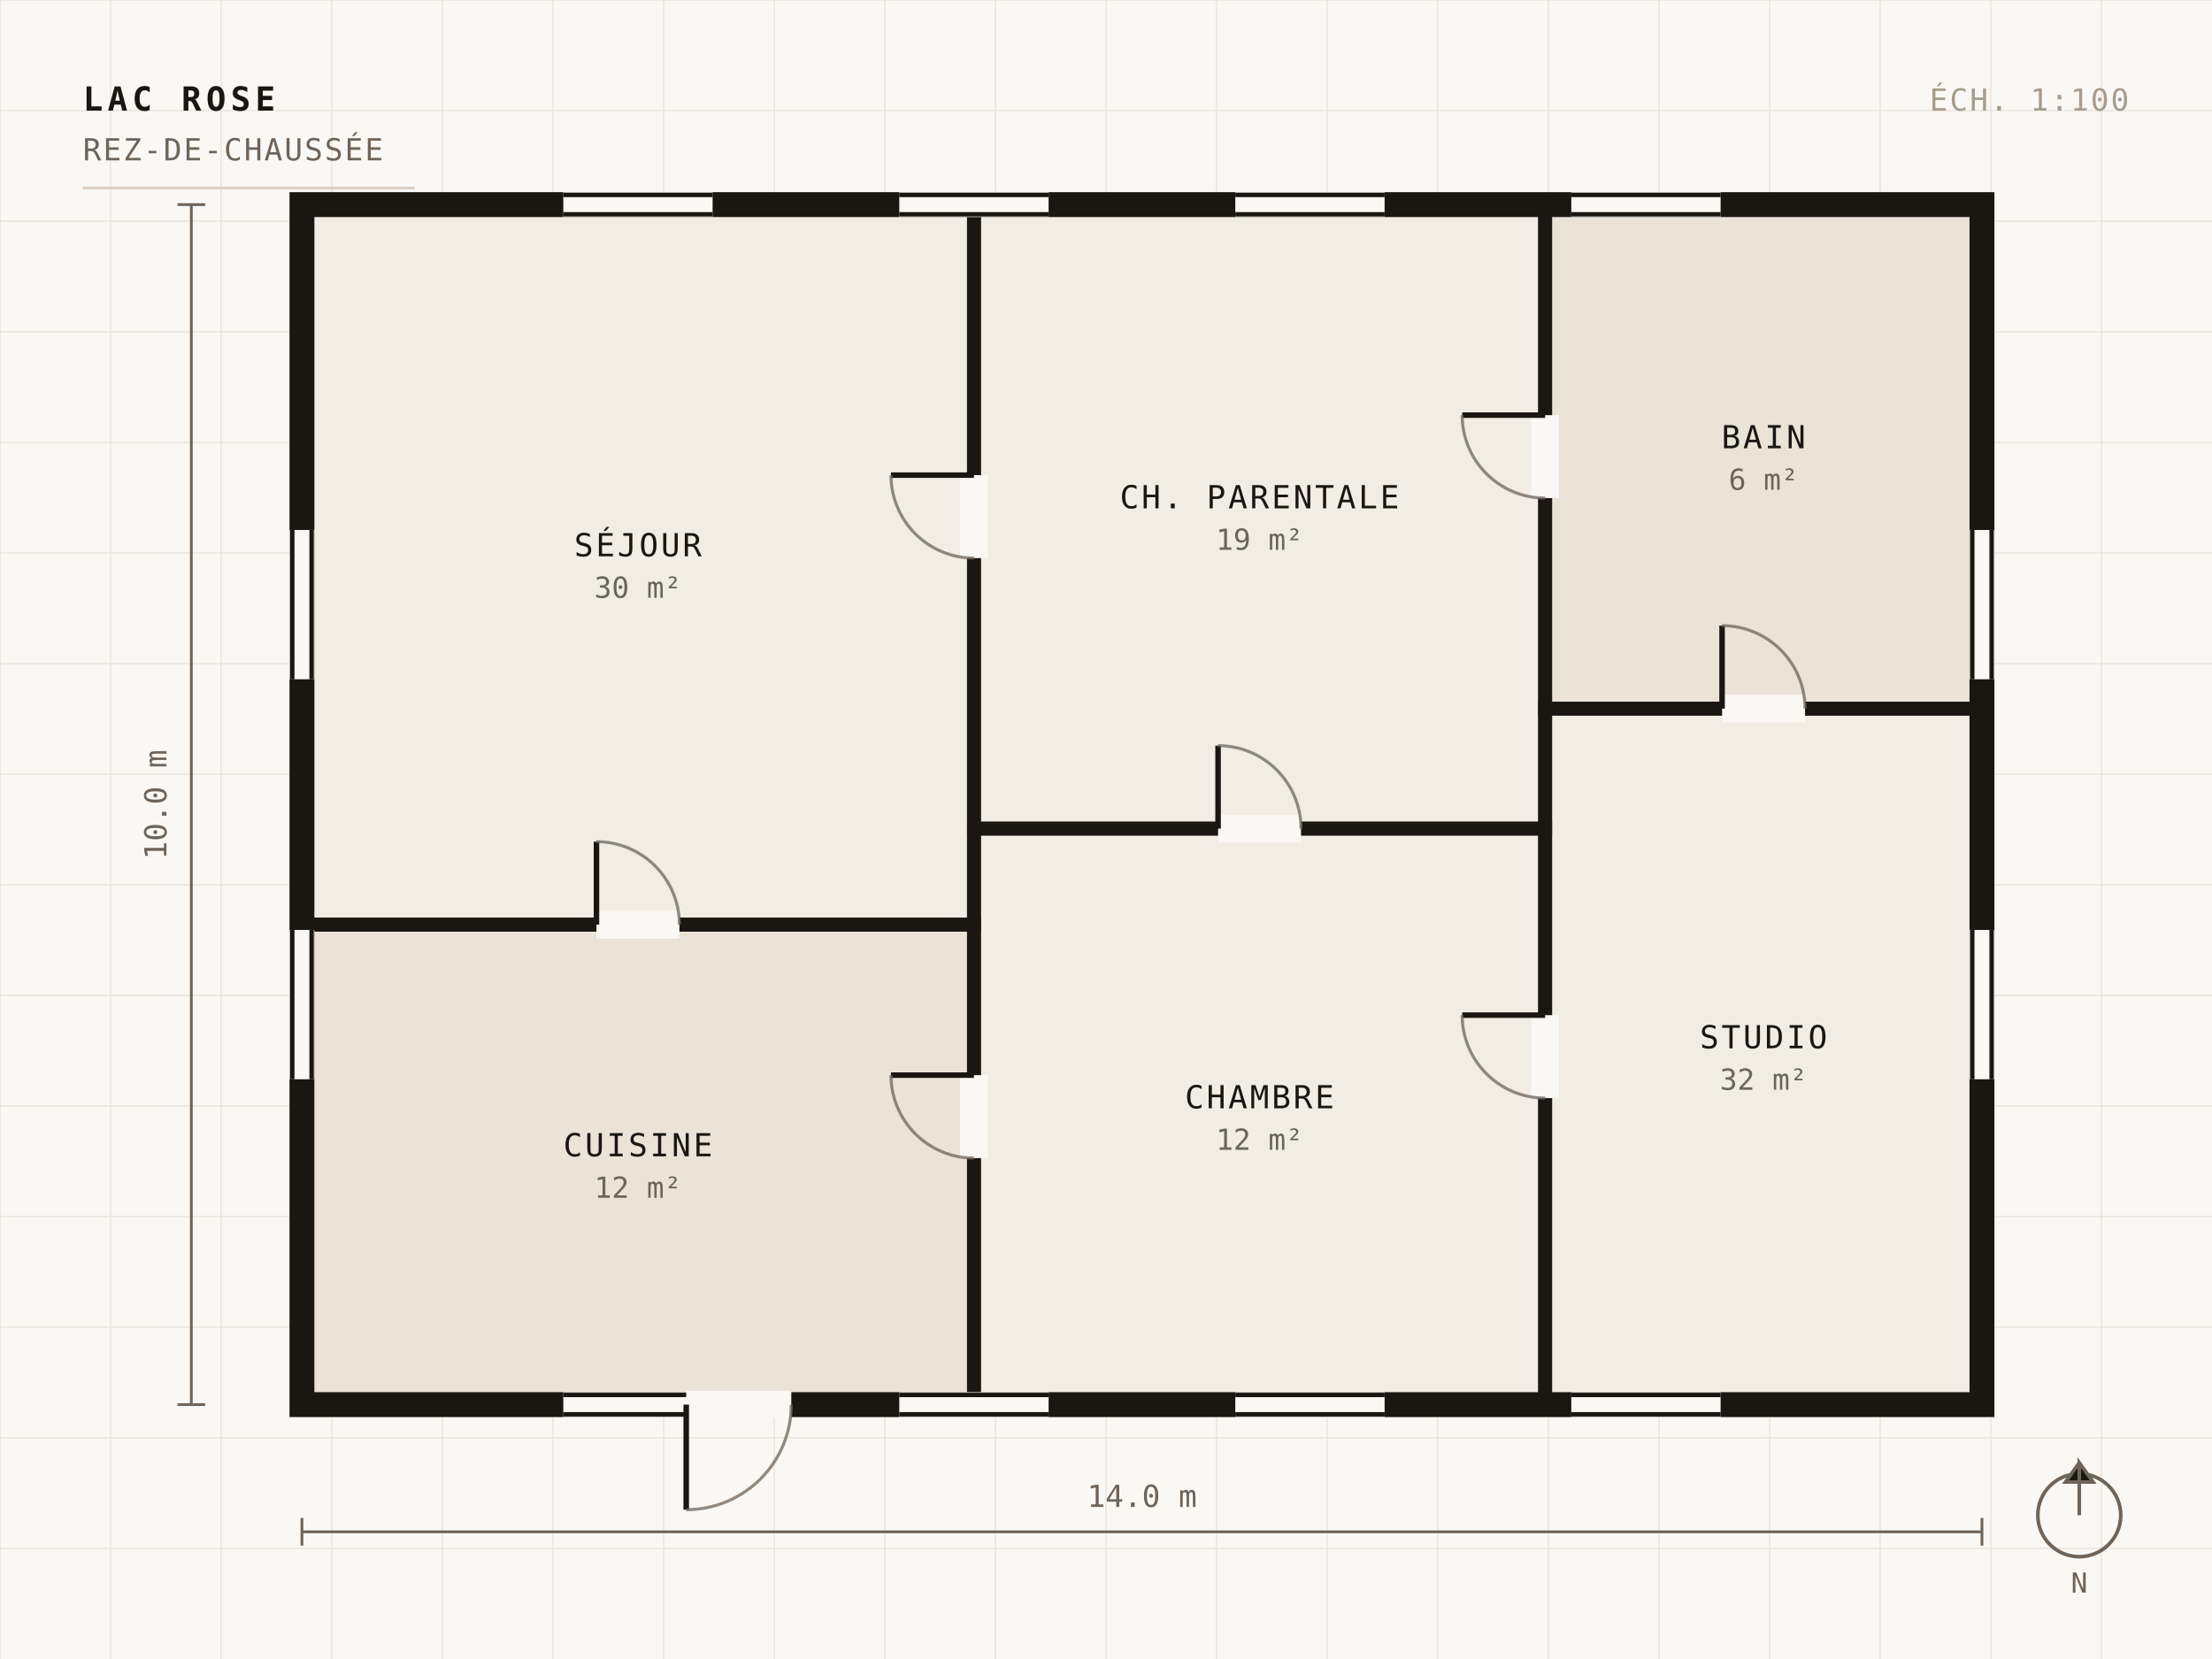
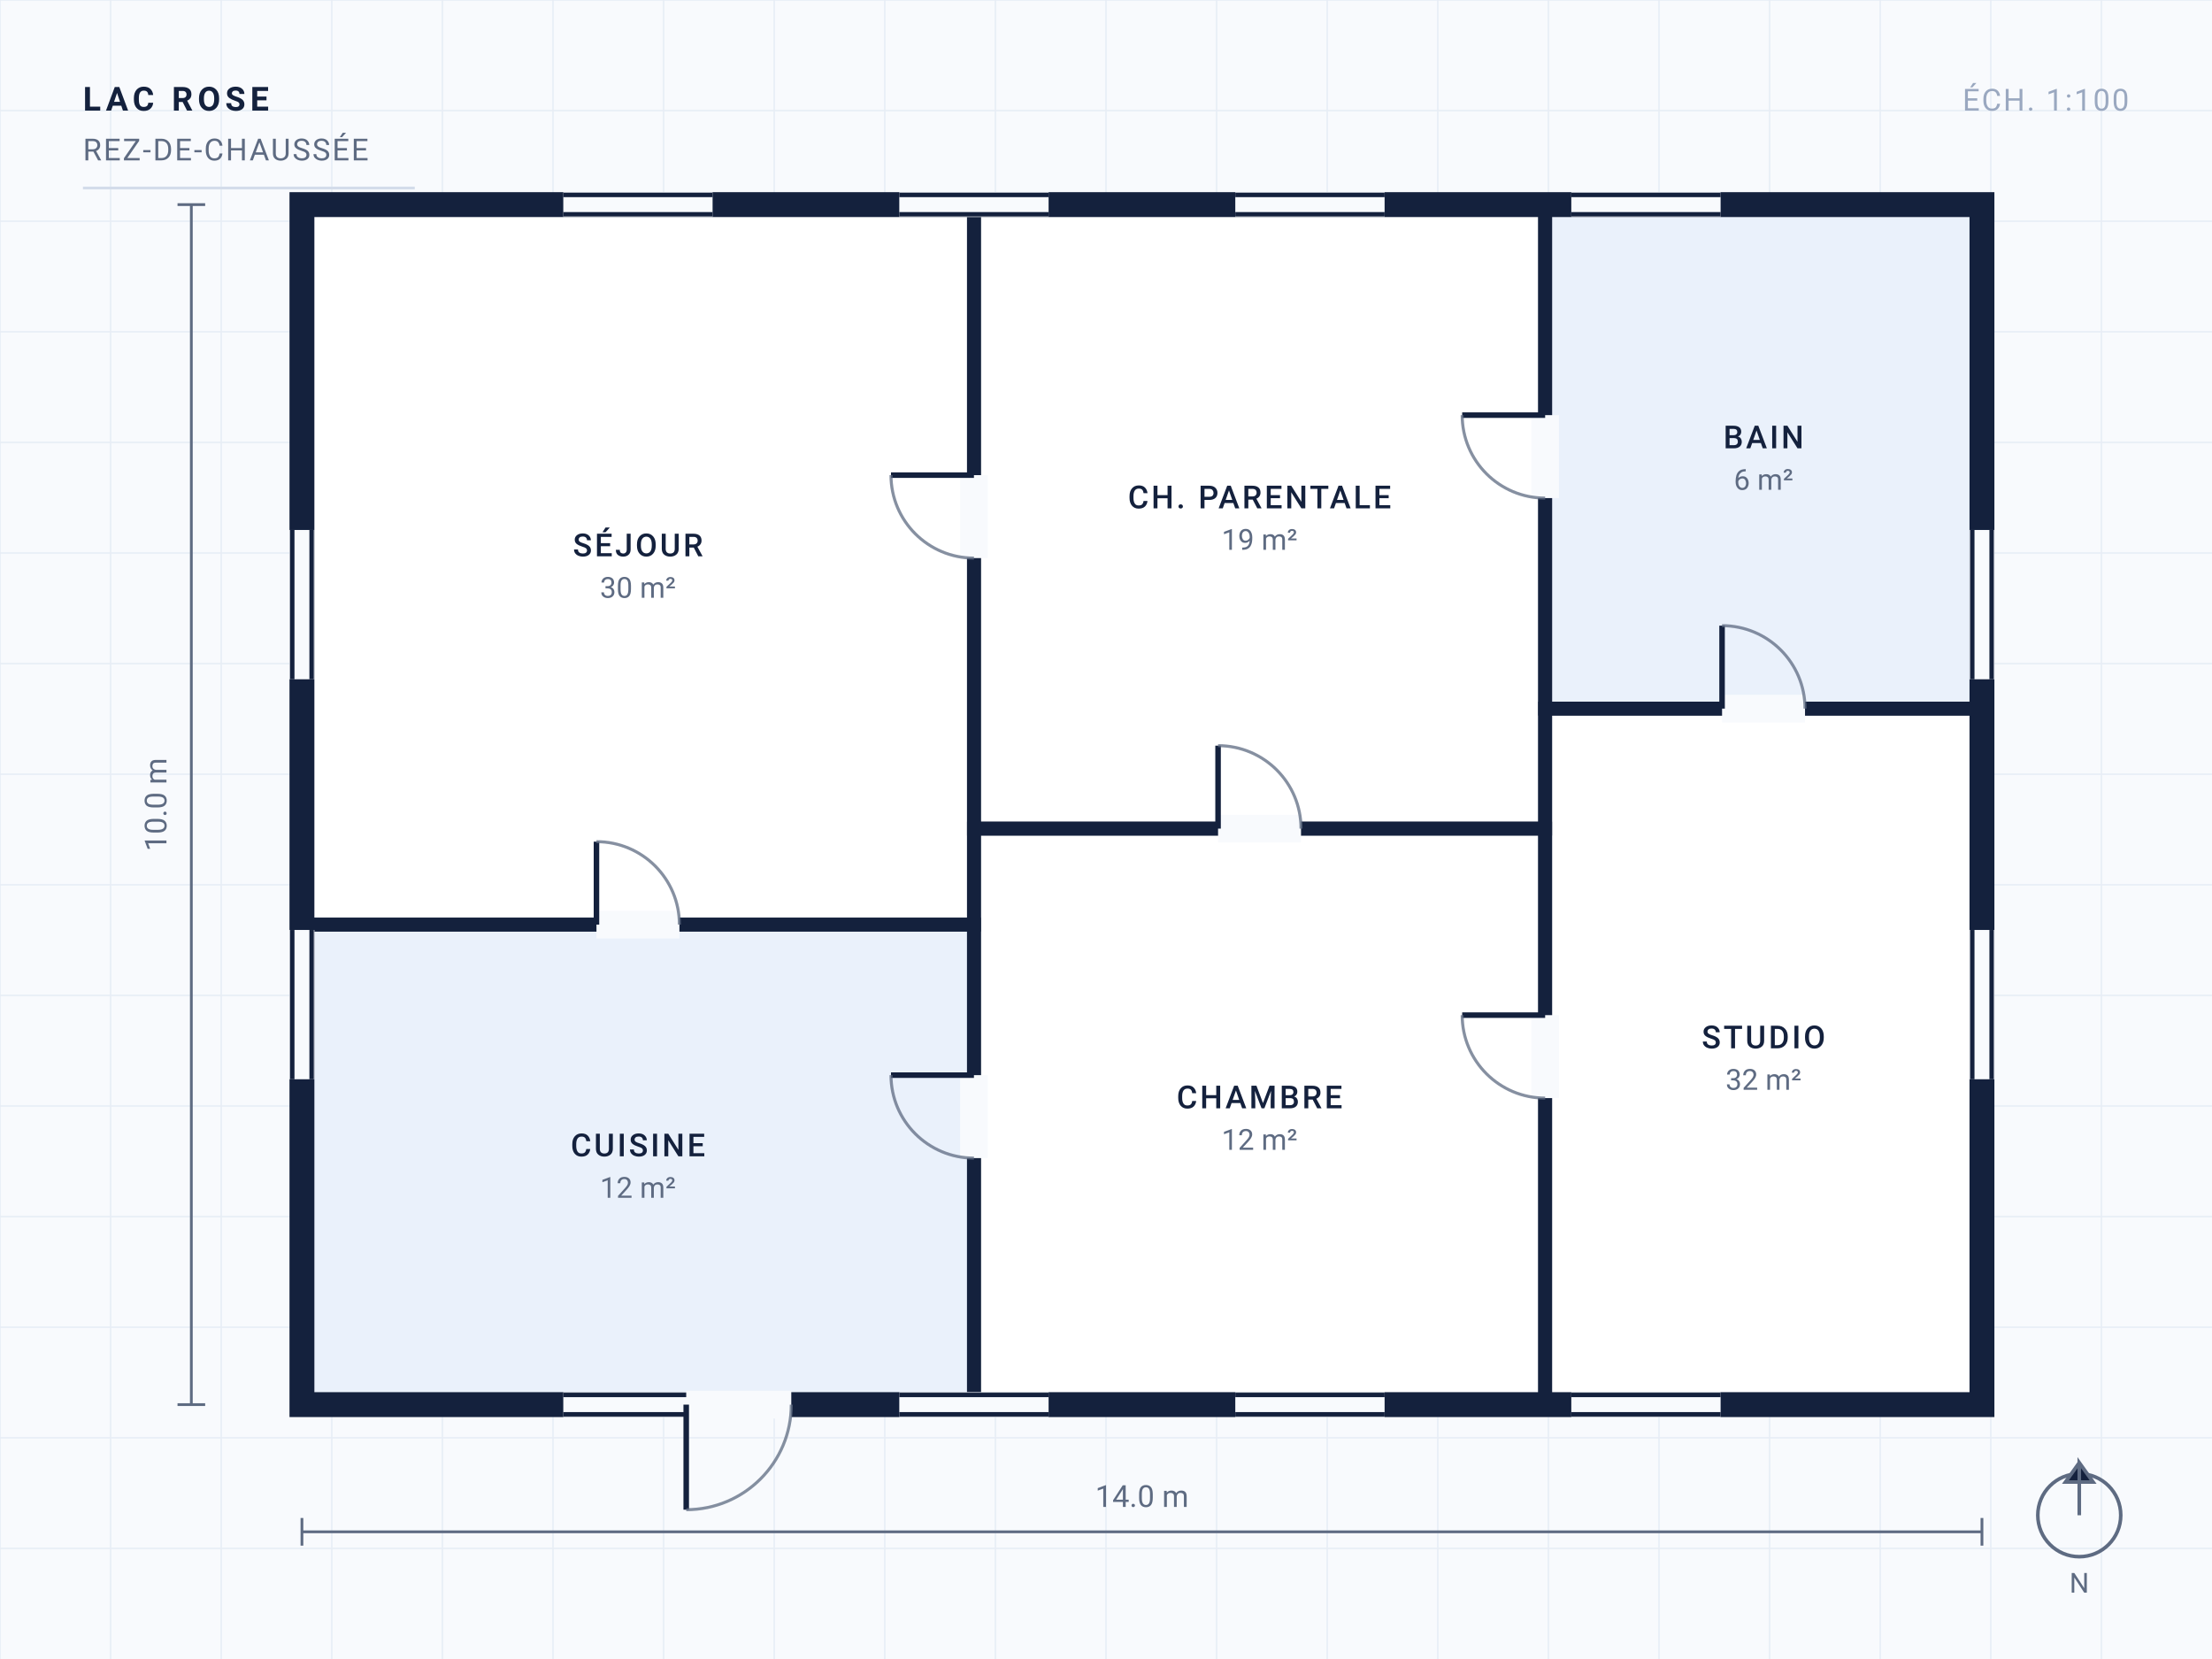
<svg xmlns="http://www.w3.org/2000/svg" viewBox="0 0 800 600" role="img" aria-label="Plan du rez-de-chaussée, modèle Lac Rose">
  <defs>
    <pattern id="hach" width="9" height="9" patternUnits="userSpaceOnUse" patternTransform="rotate(45)">
-       <path d="M0 0v9" stroke="#A79C8D" stroke-width="1" opacity=".55" />
+       <path d="M0 0v9" stroke="#9AA8C0" stroke-width="1" opacity=".55" />
    </pattern>
  </defs>
-   <rect width="800" height="600" fill="#FAF8F4" />
-   <g stroke="#D8D0C4" stroke-width=".5" opacity=".45">
+   <rect width="800" height="600" fill="#F8FAFD" />
+   <g stroke="#D3DCEA" stroke-width=".5" opacity=".45">
    <path d="M0 0V600" />
    <path d="M40 0V600" />
    <path d="M80 0V600" />
    <path d="M120 0V600" />
    <path d="M160 0V600" />
    <path d="M200 0V600" />
    <path d="M240 0V600" />
    <path d="M280 0V600" />
    <path d="M320 0V600" />
    <path d="M360 0V600" />
    <path d="M400 0V600" />
    <path d="M440 0V600" />
    <path d="M480 0V600" />
    <path d="M520 0V600" />
    <path d="M560 0V600" />
    <path d="M600 0V600" />
    <path d="M640 0V600" />
    <path d="M680 0V600" />
    <path d="M720 0V600" />
    <path d="M760 0V600" />
    <path d="M0 0H800" />
    <path d="M0 40H800" />
    <path d="M0 80H800" />
    <path d="M0 120H800" />
    <path d="M0 160H800" />
    <path d="M0 200H800" />
    <path d="M0 240H800" />
    <path d="M0 280H800" />
    <path d="M0 320H800" />
    <path d="M0 360H800" />
    <path d="M0 400H800" />
    <path d="M0 440H800" />
    <path d="M0 480H800" />
    <path d="M0 520H800" />
    <path d="M0 560H800" />
  </g>
-   <rect x="109.2" y="74.0" width="243.04" height="260.4" fill="#F2EDE4" />
-   <rect x="109.2" y="334.4" width="243.04" height="173.6" fill="#EAE3D6" />
-   <rect x="352.24" y="74.0" width="206.58" height="225.68" fill="#F2EDE4" />
-   <rect x="352.24" y="299.68" width="206.58" height="208.32" fill="#F2EDE4" />
-   <rect x="558.82" y="74.0" width="157.98" height="182.28" fill="#EAE3D6" />
-   <rect x="558.82" y="256.28" width="157.98" height="251.72" fill="#F2EDE4" />
-   <g stroke="#1A1713" stroke-linecap="square">
+   <rect x="109.2" y="74.0" width="243.04" height="260.4" fill="#FFFFFF" />
+   <rect x="109.2" y="334.4" width="243.04" height="173.6" fill="#EAF1FB" />
+   <rect x="352.24" y="74.0" width="206.58" height="225.68" fill="#FFFFFF" />
+   <rect x="352.24" y="299.68" width="206.58" height="208.32" fill="#FFFFFF" />
+   <rect x="558.82" y="74.0" width="157.98" height="182.28" fill="#EAF1FB" />
+   <rect x="558.82" y="256.28" width="157.98" height="251.72" fill="#FFFFFF" />
+   <g stroke="#14213D" stroke-linecap="square">
    <rect x="109.2" y="74.0" width="243.04" height="260.4" fill="none" stroke-width="5.0" />
    <rect x="109.2" y="334.4" width="243.04" height="173.6" fill="none" stroke-width="5.0" />
    <rect x="352.24" y="74.0" width="206.58" height="225.68" fill="none" stroke-width="5.0" />
    <rect x="352.24" y="299.68" width="206.58" height="208.32" fill="none" stroke-width="5.0" />
    <rect x="558.82" y="74.0" width="157.98" height="182.28" fill="none" stroke-width="5.0" />
    <rect x="558.82" y="256.28" width="157.98" height="251.72" fill="none" stroke-width="5.0" />
  </g>
-   <rect x="109.2" y="74.0" width="607.6" height="434.0" fill="none" stroke="#1A1713" stroke-width="9.0" />
-   <rect x="203.72" y="69.5" width="54" height="9.0" fill="#FAF8F4" />
-   <path d="M203.72 70.5h54M203.72 77.5h54" stroke="#1A1713" stroke-width="1.6" />
-   <rect x="203.72" y="503.5" width="54" height="9.0" fill="#FAF8F4" />
-   <path d="M203.72 504.5h54M203.72 511.5h54" stroke="#1A1713" stroke-width="1.6" />
-   <rect x="325.24" y="69.5" width="54" height="9.0" fill="#FAF8F4" />
-   <path d="M325.24 70.5h54M325.24 77.5h54" stroke="#1A1713" stroke-width="1.6" />
-   <rect x="325.24" y="503.5" width="54" height="9.0" fill="#FAF8F4" />
-   <path d="M325.24 504.5h54M325.24 511.5h54" stroke="#1A1713" stroke-width="1.6" />
-   <rect x="446.76" y="69.5" width="54" height="9.0" fill="#FAF8F4" />
-   <path d="M446.76 70.5h54M446.76 77.5h54" stroke="#1A1713" stroke-width="1.6" />
-   <rect x="446.76" y="503.5" width="54" height="9.0" fill="#FAF8F4" />
-   <path d="M446.76 504.5h54M446.76 511.5h54" stroke="#1A1713" stroke-width="1.6" />
-   <rect x="568.28" y="69.5" width="54" height="9.0" fill="#FAF8F4" />
-   <path d="M568.28 70.5h54M568.28 77.5h54" stroke="#1A1713" stroke-width="1.6" />
-   <rect x="568.28" y="503.5" width="54" height="9.0" fill="#FAF8F4" />
-   <path d="M568.28 504.5h54M568.28 511.5h54" stroke="#1A1713" stroke-width="1.6" />
-   <rect x="104.7" y="191.67" width="9.0" height="54" fill="#FAF8F4" />
-   <path d="M105.7 191.67v54M112.7 191.67v54" stroke="#1A1713" stroke-width="1.6" />
-   <rect x="712.3" y="191.67" width="9.0" height="54" fill="#FAF8F4" />
-   <path d="M713.3 191.67v54M720.3 191.67v54" stroke="#1A1713" stroke-width="1.6" />
-   <rect x="104.7" y="336.33" width="9.0" height="54" fill="#FAF8F4" />
-   <path d="M105.7 336.33v54M112.7 336.33v54" stroke="#1A1713" stroke-width="1.6" />
-   <rect x="712.3" y="336.33" width="9.0" height="54" fill="#FAF8F4" />
-   <path d="M713.3 336.33v54M720.3 336.33v54" stroke="#1A1713" stroke-width="1.6" />
-   <rect x="215.72" y="329.4" width="30" height="10.0" fill="#FAF8F4" />
-   <path d="M215.72 304.4 v30" stroke="#1A1713" stroke-width="2" />
-   <path d="M215.72 304.4 a30 30 0 0 1 30 30" fill="none" stroke="#6E6459" stroke-width="1.1" opacity=".75" />
-   <rect x="347.24" y="171.84" width="10.0" height="30" fill="#FAF8F4" />
-   <path d="M322.24 171.84 h30" stroke="#1A1713" stroke-width="2" />
-   <path d="M322.24 171.84 a30 30 0 0 0 30 30" fill="none" stroke="#6E6459" stroke-width="1.1" opacity=".75" />
-   <rect x="347.24" y="388.84" width="10.0" height="30" fill="#FAF8F4" />
-   <path d="M322.24 388.84 h30" stroke="#1A1713" stroke-width="2" />
-   <path d="M322.24 388.84 a30 30 0 0 0 30 30" fill="none" stroke="#6E6459" stroke-width="1.1" opacity=".75" />
-   <rect x="440.53" y="294.68" width="30" height="10.0" fill="#FAF8F4" />
-   <path d="M440.53 269.68 v30" stroke="#1A1713" stroke-width="2" />
-   <path d="M440.53 269.68 a30 30 0 0 1 30 30" fill="none" stroke="#6E6459" stroke-width="1.1" opacity=".75" />
-   <rect x="553.82" y="150.14" width="10.0" height="30" fill="#FAF8F4" />
-   <path d="M528.82 150.14 h30" stroke="#1A1713" stroke-width="2" />
-   <path d="M528.82 150.14 a30 30 0 0 0 30 30" fill="none" stroke="#6E6459" stroke-width="1.1" opacity=".75" />
-   <rect x="553.82" y="367.14" width="10.0" height="30" fill="#FAF8F4" />
-   <path d="M528.82 367.14 h30" stroke="#1A1713" stroke-width="2" />
-   <path d="M528.82 367.14 a30 30 0 0 0 30 30" fill="none" stroke="#6E6459" stroke-width="1.1" opacity=".75" />
-   <rect x="622.81" y="251.28" width="30" height="10.0" fill="#FAF8F4" />
-   <path d="M622.81 226.28 v30" stroke="#1A1713" stroke-width="2" />
-   <path d="M622.81 226.28 a30 30 0 0 1 30 30" fill="none" stroke="#6E6459" stroke-width="1.1" opacity=".75" />
-   <rect x="248.18" y="503.0" width="38" height="10.0" fill="#FAF8F4" />
-   <path d="M248.18 546.0 v-38" stroke="#1A1713" stroke-width="2" />
-   <path d="M248.18 546.0 a38 38 0 0 0 38 -38" fill="none" stroke="#6E6459" stroke-width="1.1" opacity=".75" />
-   <text x="230.72" y="201.2" text-anchor="middle" font-family="'IBM Plex Mono','SFMono-Regular',Menlo,monospace" font-size="11.5" font-weight="500" fill="#1A1713" letter-spacing=".08em">SÉJOUR</text>
-   <text x="230.72" y="216.2" text-anchor="middle" font-family="'IBM Plex Mono','SFMono-Regular',Menlo,monospace" font-size="10.5" fill="#6E6459">30 m²</text>
-   <text x="230.72" y="418.2" text-anchor="middle" font-family="'IBM Plex Mono','SFMono-Regular',Menlo,monospace" font-size="11.5" font-weight="500" fill="#1A1713" letter-spacing=".08em">CUISINE</text>
-   <text x="230.72" y="433.2" text-anchor="middle" font-family="'IBM Plex Mono','SFMono-Regular',Menlo,monospace" font-size="10.5" fill="#6E6459">12 m²</text>
-   <text x="455.53" y="183.84" text-anchor="middle" font-family="'IBM Plex Mono','SFMono-Regular',Menlo,monospace" font-size="11.5" font-weight="500" fill="#1A1713" letter-spacing=".08em">CH. PARENTALE</text>
-   <text x="455.53" y="198.84" text-anchor="middle" font-family="'IBM Plex Mono','SFMono-Regular',Menlo,monospace" font-size="10.5" fill="#6E6459">19 m²</text>
-   <text x="455.53" y="400.84" text-anchor="middle" font-family="'IBM Plex Mono','SFMono-Regular',Menlo,monospace" font-size="11.5" font-weight="500" fill="#1A1713" letter-spacing=".08em">CHAMBRE</text>
-   <text x="455.53" y="415.84" text-anchor="middle" font-family="'IBM Plex Mono','SFMono-Regular',Menlo,monospace" font-size="10.5" fill="#6E6459">12 m²</text>
-   <text x="637.81" y="162.14" text-anchor="middle" font-family="'IBM Plex Mono','SFMono-Regular',Menlo,monospace" font-size="11.5" font-weight="500" fill="#1A1713" letter-spacing=".08em">BAIN</text>
-   <text x="637.81" y="177.14" text-anchor="middle" font-family="'IBM Plex Mono','SFMono-Regular',Menlo,monospace" font-size="10.5" fill="#6E6459">6 m²</text>
-   <text x="637.81" y="379.14" text-anchor="middle" font-family="'IBM Plex Mono','SFMono-Regular',Menlo,monospace" font-size="11.5" font-weight="500" fill="#1A1713" letter-spacing=".08em">STUDIO</text>
-   <text x="637.81" y="394.14" text-anchor="middle" font-family="'IBM Plex Mono','SFMono-Regular',Menlo,monospace" font-size="10.5" fill="#6E6459">32 m²</text>
-   <g stroke="#6E6459" stroke-width="1" fill="none">
+   <rect x="109.2" y="74.0" width="607.6" height="434.0" fill="none" stroke="#14213D" stroke-width="9.0" />
+   <rect x="203.72" y="69.5" width="54" height="9.0" fill="#F8FAFD" />
+   <path d="M203.72 70.5h54M203.72 77.5h54" stroke="#14213D" stroke-width="1.6" />
+   <rect x="203.72" y="503.5" width="54" height="9.0" fill="#F8FAFD" />
+   <path d="M203.72 504.5h54M203.72 511.5h54" stroke="#14213D" stroke-width="1.6" />
+   <rect x="325.24" y="69.5" width="54" height="9.0" fill="#F8FAFD" />
+   <path d="M325.24 70.5h54M325.24 77.5h54" stroke="#14213D" stroke-width="1.6" />
+   <rect x="325.24" y="503.5" width="54" height="9.0" fill="#F8FAFD" />
+   <path d="M325.24 504.5h54M325.24 511.5h54" stroke="#14213D" stroke-width="1.6" />
+   <rect x="446.76" y="69.5" width="54" height="9.0" fill="#F8FAFD" />
+   <path d="M446.76 70.5h54M446.76 77.5h54" stroke="#14213D" stroke-width="1.6" />
+   <rect x="446.76" y="503.5" width="54" height="9.0" fill="#F8FAFD" />
+   <path d="M446.76 504.5h54M446.76 511.5h54" stroke="#14213D" stroke-width="1.6" />
+   <rect x="568.28" y="69.5" width="54" height="9.0" fill="#F8FAFD" />
+   <path d="M568.28 70.5h54M568.28 77.5h54" stroke="#14213D" stroke-width="1.6" />
+   <rect x="568.28" y="503.5" width="54" height="9.0" fill="#F8FAFD" />
+   <path d="M568.28 504.5h54M568.28 511.5h54" stroke="#14213D" stroke-width="1.6" />
+   <rect x="104.7" y="191.67" width="9.0" height="54" fill="#F8FAFD" />
+   <path d="M105.7 191.67v54M112.7 191.67v54" stroke="#14213D" stroke-width="1.6" />
+   <rect x="712.3" y="191.67" width="9.0" height="54" fill="#F8FAFD" />
+   <path d="M713.3 191.67v54M720.3 191.67v54" stroke="#14213D" stroke-width="1.6" />
+   <rect x="104.7" y="336.33" width="9.0" height="54" fill="#F8FAFD" />
+   <path d="M105.7 336.33v54M112.7 336.33v54" stroke="#14213D" stroke-width="1.6" />
+   <rect x="712.3" y="336.33" width="9.0" height="54" fill="#F8FAFD" />
+   <path d="M713.3 336.33v54M720.3 336.33v54" stroke="#14213D" stroke-width="1.6" />
+   <rect x="215.72" y="329.4" width="30" height="10.0" fill="#F8FAFD" />
+   <path d="M215.72 304.4 v30" stroke="#14213D" stroke-width="2" />
+   <path d="M215.72 304.4 a30 30 0 0 1 30 30" fill="none" stroke="#5E6B82" stroke-width="1.1" opacity=".75" />
+   <rect x="347.24" y="171.84" width="10.0" height="30" fill="#F8FAFD" />
+   <path d="M322.24 171.84 h30" stroke="#14213D" stroke-width="2" />
+   <path d="M322.24 171.84 a30 30 0 0 0 30 30" fill="none" stroke="#5E6B82" stroke-width="1.1" opacity=".75" />
+   <rect x="347.24" y="388.84" width="10.0" height="30" fill="#F8FAFD" />
+   <path d="M322.24 388.84 h30" stroke="#14213D" stroke-width="2" />
+   <path d="M322.24 388.84 a30 30 0 0 0 30 30" fill="none" stroke="#5E6B82" stroke-width="1.1" opacity=".75" />
+   <rect x="440.53" y="294.68" width="30" height="10.0" fill="#F8FAFD" />
+   <path d="M440.53 269.68 v30" stroke="#14213D" stroke-width="2" />
+   <path d="M440.53 269.68 a30 30 0 0 1 30 30" fill="none" stroke="#5E6B82" stroke-width="1.1" opacity=".75" />
+   <rect x="553.82" y="150.14" width="10.0" height="30" fill="#F8FAFD" />
+   <path d="M528.82 150.14 h30" stroke="#14213D" stroke-width="2" />
+   <path d="M528.82 150.14 a30 30 0 0 0 30 30" fill="none" stroke="#5E6B82" stroke-width="1.1" opacity=".75" />
+   <rect x="553.82" y="367.14" width="10.0" height="30" fill="#F8FAFD" />
+   <path d="M528.82 367.14 h30" stroke="#14213D" stroke-width="2" />
+   <path d="M528.82 367.14 a30 30 0 0 0 30 30" fill="none" stroke="#5E6B82" stroke-width="1.1" opacity=".75" />
+   <rect x="622.81" y="251.28" width="30" height="10.0" fill="#F8FAFD" />
+   <path d="M622.81 226.28 v30" stroke="#14213D" stroke-width="2" />
+   <path d="M622.81 226.28 a30 30 0 0 1 30 30" fill="none" stroke="#5E6B82" stroke-width="1.1" opacity=".75" />
+   <rect x="248.18" y="503.0" width="38" height="10.0" fill="#F8FAFD" />
+   <path d="M248.18 546.0 v-38" stroke="#14213D" stroke-width="2" />
+   <path d="M248.18 546.0 a38 38 0 0 0 38 -38" fill="none" stroke="#5E6B82" stroke-width="1.1" opacity=".75" />
+   <text x="230.72" y="201.2" text-anchor="middle" font-family="Figtree,system-ui,-apple-system,'Segoe UI',Roboto,Helvetica,Arial,sans-serif" font-size="11.5" font-weight="500" fill="#14213D" letter-spacing=".08em">SÉJOUR</text>
+   <text x="230.72" y="216.2" text-anchor="middle" font-family="Figtree,system-ui,-apple-system,'Segoe UI',Roboto,Helvetica,Arial,sans-serif" font-size="10.5" fill="#5E6B82">30 m²</text>
+   <text x="230.72" y="418.2" text-anchor="middle" font-family="Figtree,system-ui,-apple-system,'Segoe UI',Roboto,Helvetica,Arial,sans-serif" font-size="11.5" font-weight="500" fill="#14213D" letter-spacing=".08em">CUISINE</text>
+   <text x="230.72" y="433.2" text-anchor="middle" font-family="Figtree,system-ui,-apple-system,'Segoe UI',Roboto,Helvetica,Arial,sans-serif" font-size="10.5" fill="#5E6B82">12 m²</text>
+   <text x="455.53" y="183.84" text-anchor="middle" font-family="Figtree,system-ui,-apple-system,'Segoe UI',Roboto,Helvetica,Arial,sans-serif" font-size="11.5" font-weight="500" fill="#14213D" letter-spacing=".08em">CH. PARENTALE</text>
+   <text x="455.53" y="198.84" text-anchor="middle" font-family="Figtree,system-ui,-apple-system,'Segoe UI',Roboto,Helvetica,Arial,sans-serif" font-size="10.5" fill="#5E6B82">19 m²</text>
+   <text x="455.53" y="400.84" text-anchor="middle" font-family="Figtree,system-ui,-apple-system,'Segoe UI',Roboto,Helvetica,Arial,sans-serif" font-size="11.5" font-weight="500" fill="#14213D" letter-spacing=".08em">CHAMBRE</text>
+   <text x="455.53" y="415.84" text-anchor="middle" font-family="Figtree,system-ui,-apple-system,'Segoe UI',Roboto,Helvetica,Arial,sans-serif" font-size="10.5" fill="#5E6B82">12 m²</text>
+   <text x="637.81" y="162.14" text-anchor="middle" font-family="Figtree,system-ui,-apple-system,'Segoe UI',Roboto,Helvetica,Arial,sans-serif" font-size="11.5" font-weight="500" fill="#14213D" letter-spacing=".08em">BAIN</text>
+   <text x="637.81" y="177.14" text-anchor="middle" font-family="Figtree,system-ui,-apple-system,'Segoe UI',Roboto,Helvetica,Arial,sans-serif" font-size="10.5" fill="#5E6B82">6 m²</text>
+   <text x="637.81" y="379.14" text-anchor="middle" font-family="Figtree,system-ui,-apple-system,'Segoe UI',Roboto,Helvetica,Arial,sans-serif" font-size="11.5" font-weight="500" fill="#14213D" letter-spacing=".08em">STUDIO</text>
+   <text x="637.81" y="394.14" text-anchor="middle" font-family="Figtree,system-ui,-apple-system,'Segoe UI',Roboto,Helvetica,Arial,sans-serif" font-size="10.5" fill="#5E6B82">32 m²</text>
+   <g stroke="#5E6B82" stroke-width="1" fill="none">
    <path d="M109.2 554.0h607.6" />
    <path d="M109.2 549.0v10M716.8 549.0v10" />
  </g>
-   <text x="413.0" y="545.0" text-anchor="middle" font-family="'IBM Plex Mono','SFMono-Regular',Menlo,monospace" font-size="11" fill="#6E6459">14.0 m</text>
-   <g stroke="#6E6459" stroke-width="1" fill="none">
+   <text x="413.0" y="545.0" text-anchor="middle" font-family="Figtree,system-ui,-apple-system,'Segoe UI',Roboto,Helvetica,Arial,sans-serif" font-size="11" fill="#5E6B82">14.0 m</text>
+   <g stroke="#5E6B82" stroke-width="1" fill="none">
    <path d="M69.2 74.0v434.0" />
    <path d="M64.2 74.0h10M64.2 508.0h10" />
  </g>
-   <text x="60.2" y="291.0" text-anchor="middle" font-family="'IBM Plex Mono','SFMono-Regular',Menlo,monospace" font-size="11" fill="#6E6459" transform="rotate(-90 60.2 291.0)">10.0 m</text>
-   <text x="30" y="40" font-family="'IBM Plex Mono','SFMono-Regular',Menlo,monospace" font-size="12" font-weight="600" fill="#1A1713" letter-spacing=".14em">LAC ROSE</text>
-   <text x="30" y="58" font-family="'IBM Plex Mono','SFMono-Regular',Menlo,monospace" font-size="11" fill="#6E6459" letter-spacing=".06em">REZ-DE-CHAUSSÉE</text>
-   <path d="M30 68h120" stroke="#D8D0C4" stroke-width="1" />
-   <text x="770" y="40" text-anchor="end" font-family="'IBM Plex Mono','SFMono-Regular',Menlo,monospace" font-size="11" fill="#A79C8D" letter-spacing=".06em">ÉCH. 1:100</text>
-   <g stroke="#6E6459" fill="none" stroke-width="1.3">
+   <text x="60.2" y="291.0" text-anchor="middle" font-family="Figtree,system-ui,-apple-system,'Segoe UI',Roboto,Helvetica,Arial,sans-serif" font-size="11" fill="#5E6B82" transform="rotate(-90 60.2 291.0)">10.0 m</text>
+   <text x="30" y="40" font-family="Figtree,system-ui,-apple-system,'Segoe UI',Roboto,Helvetica,Arial,sans-serif" font-size="12" font-weight="600" fill="#14213D" letter-spacing=".14em">LAC ROSE</text>
+   <text x="30" y="58" font-family="Figtree,system-ui,-apple-system,'Segoe UI',Roboto,Helvetica,Arial,sans-serif" font-size="11" fill="#5E6B82" letter-spacing=".06em">REZ-DE-CHAUSSÉE</text>
+   <path d="M30 68h120" stroke="#D3DCEA" stroke-width="1" />
+   <text x="770" y="40" text-anchor="end" font-family="Figtree,system-ui,-apple-system,'Segoe UI',Roboto,Helvetica,Arial,sans-serif" font-size="11" fill="#9AA8C0" letter-spacing=".06em">ÉCH. 1:100</text>
+   <g stroke="#5E6B82" fill="none" stroke-width="1.3">
    <circle cx="752" cy="548" r="15" />
-     <path d="M752 548v-19l5 7h-10l5-7" fill="#1A1713" />
+     <path d="M752 548v-19l5 7h-10l5-7" fill="#14213D" />
  </g>
-   <text x="752" y="576" text-anchor="middle" font-family="'IBM Plex Mono','SFMono-Regular',Menlo,monospace" font-size="10" fill="#6E6459">N</text>
+   <text x="752" y="576" text-anchor="middle" font-family="Figtree,system-ui,-apple-system,'Segoe UI',Roboto,Helvetica,Arial,sans-serif" font-size="10" fill="#5E6B82">N</text>
</svg>
